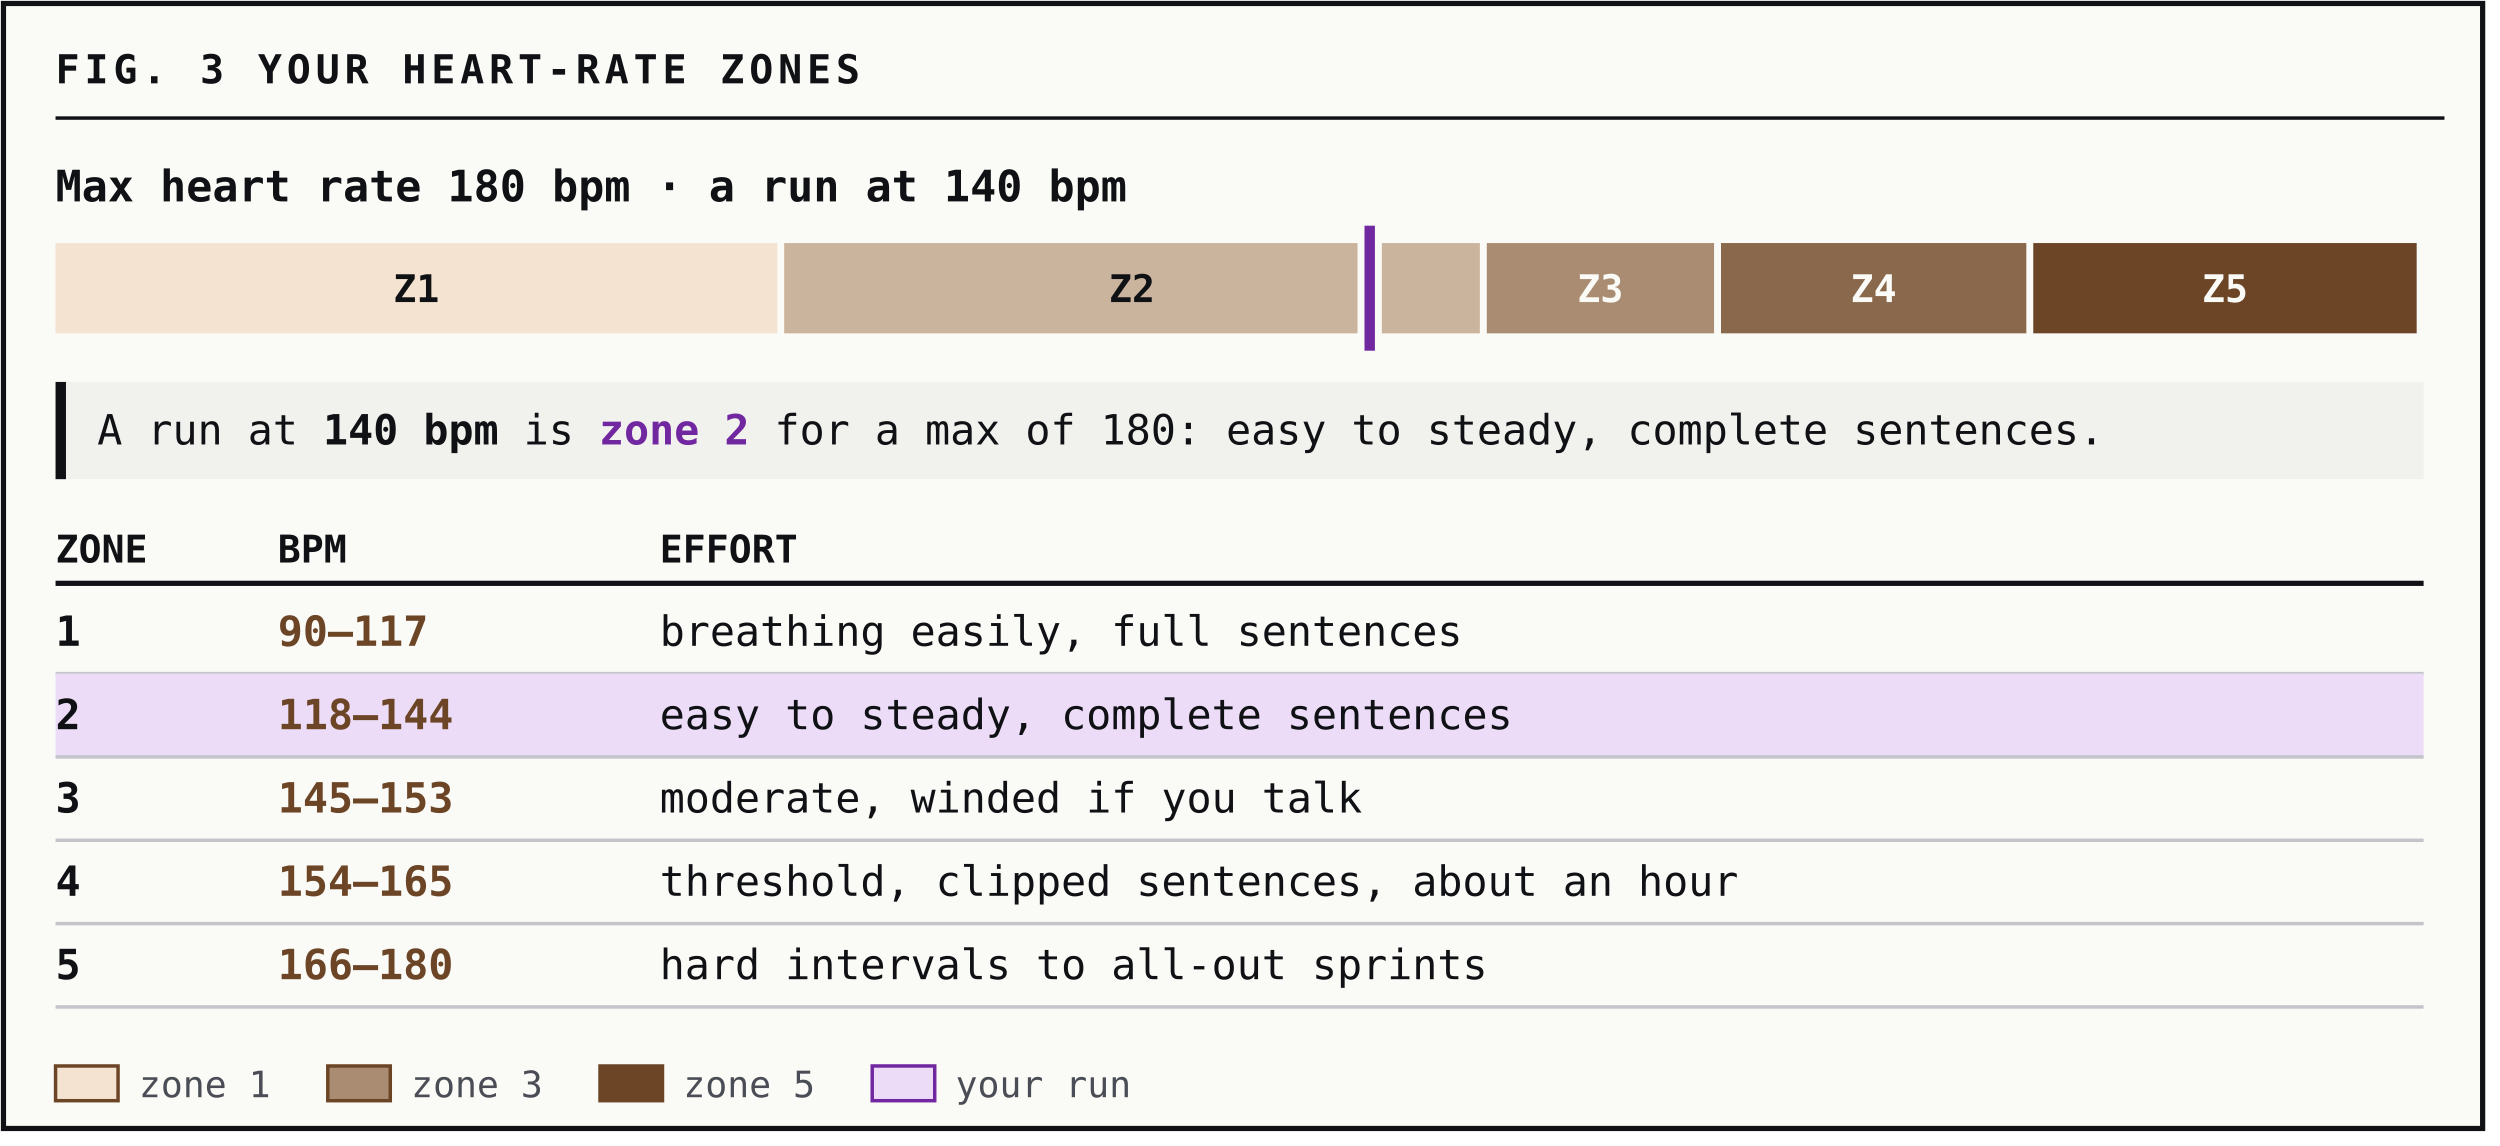
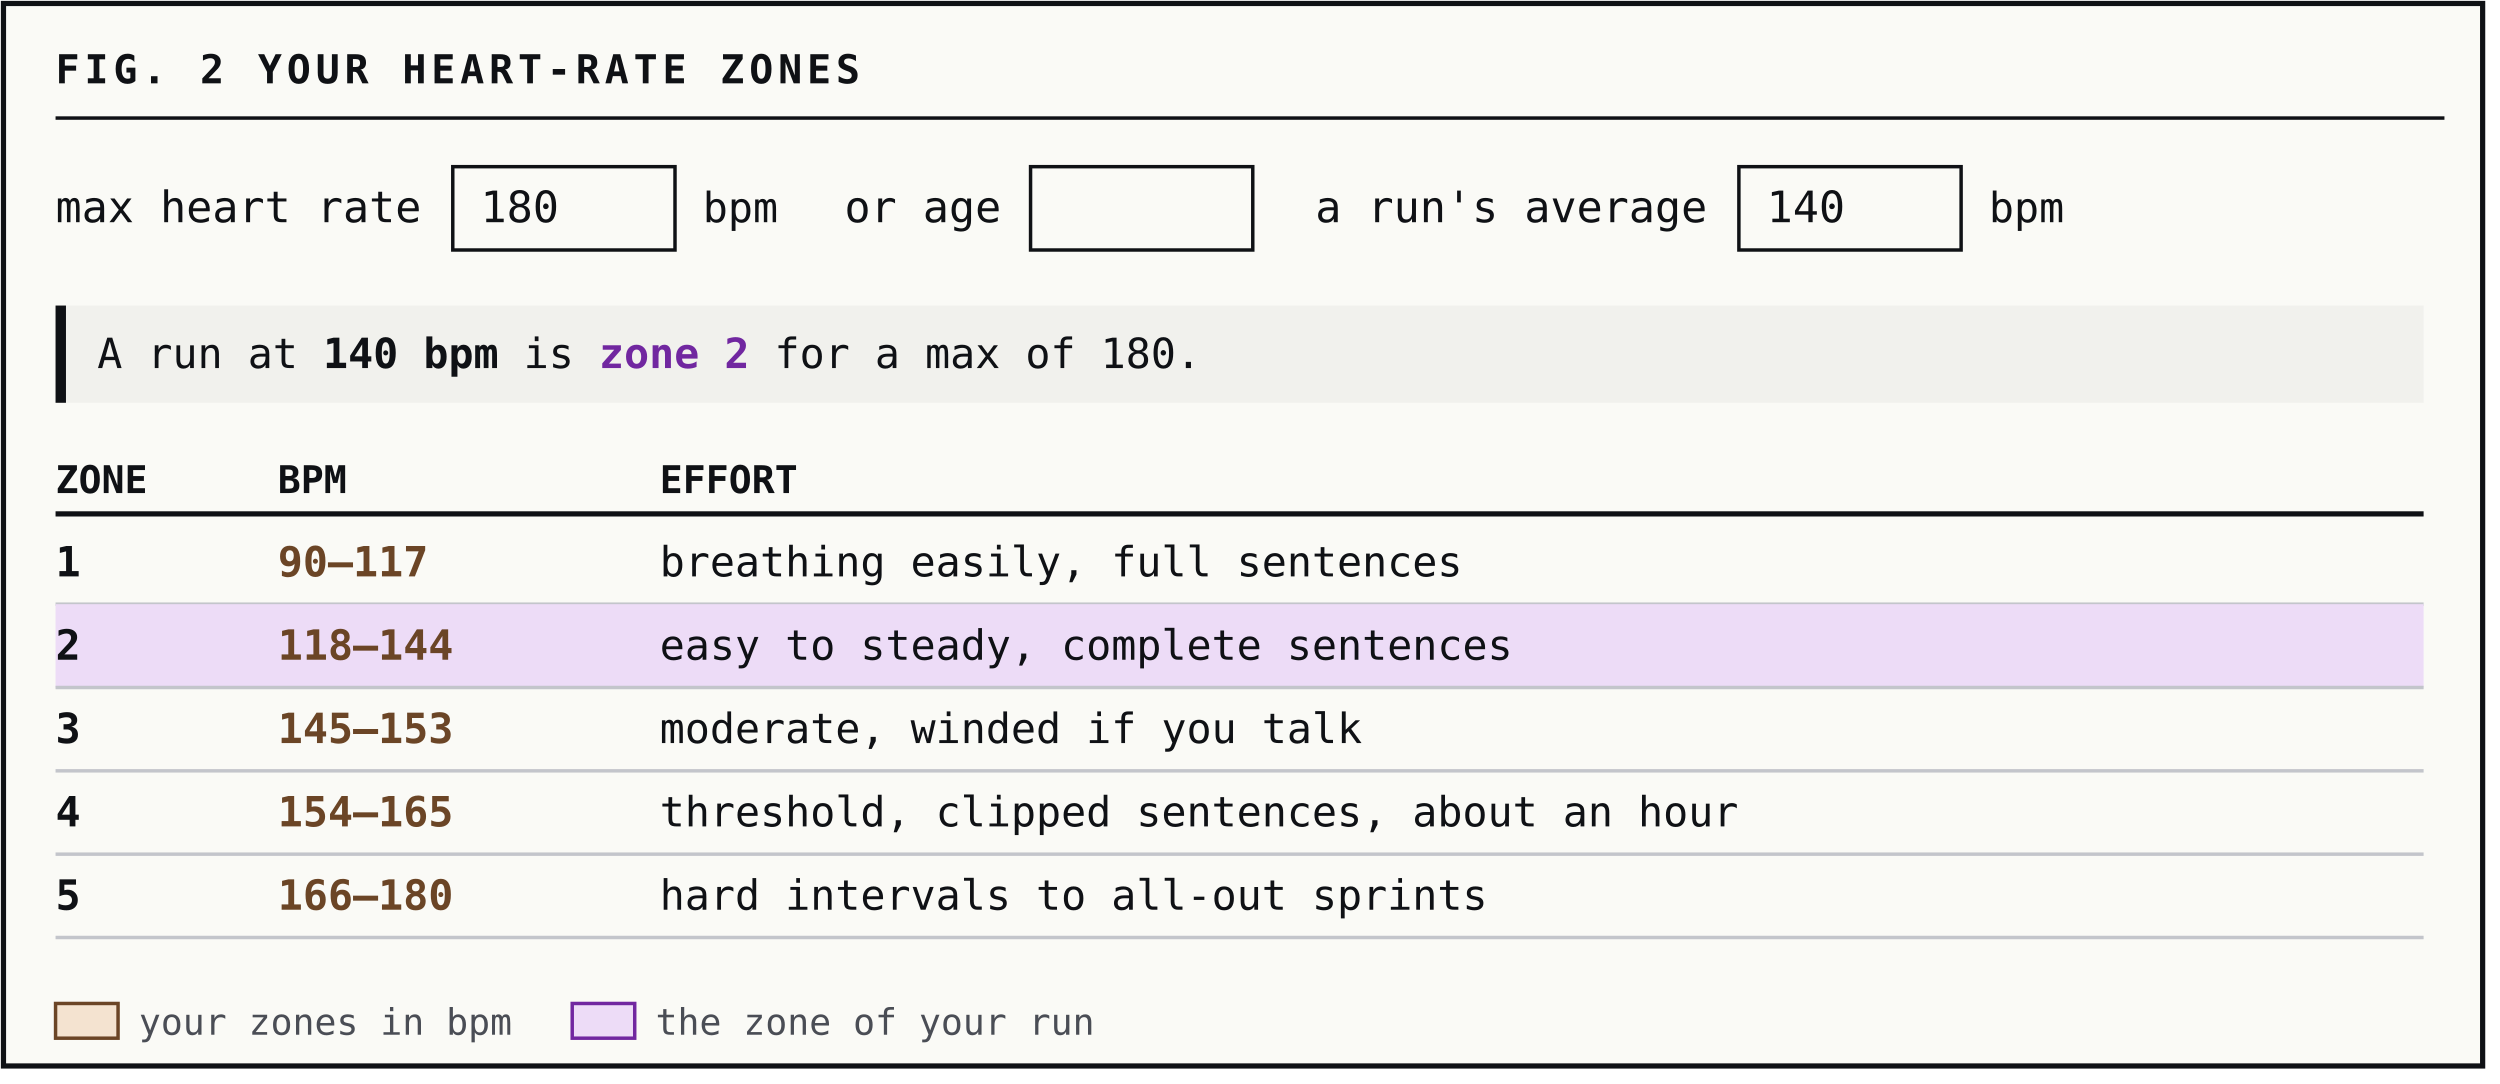
- <svg xmlns="http://www.w3.org/2000/svg" viewBox="0 0 720 330" width="720" height="330" style="font-family:'JetBrains Mono',ui-monospace,Menlo,monospace">
-   <rect x="1" y="1" width="714" height="324" fill="#fafaf6" stroke="#0f1115" stroke-width="1.5" />
-   <text x="16" y="24" font-size="11.5" font-weight="800" letter-spacing="1.4" fill="#0f1115">FIG. 3   YOUR HEART-RATE ZONES</text>
+ <svg xmlns="http://www.w3.org/2000/svg" viewBox="0 0 720 312" width="720" height="312" style="font-family:'JetBrains Mono',ui-monospace,Menlo,monospace">
+   <rect x="1" y="1" width="714" height="306" fill="#fafaf6" stroke="#0f1115" stroke-width="1.5" />
+   <text x="16" y="24" font-size="11.5" font-weight="800" letter-spacing="1.4" fill="#0f1115">FIG. 2   YOUR HEART-RATE ZONES</text>
  <line x1="16" x2="704" y1="34" y2="34" stroke="#0f1115" />
-   <text x="16.0" y="58.0" font-size="12.5" font-weight="800" fill="#0f1115" text-anchor="start">Max heart rate 180 bpm · a run at 140 bpm</text>
-   <rect x="16" y="70" width="207.846" height="26" fill="#f4e3d0" />
-   <text x="119.9" y="87.0" font-size="11" font-weight="800" fill="#0f1115" text-anchor="middle">Z1</text>
-   <rect x="225.846" y="70" width="200.352" height="26" fill="#cbb49d" />
-   <text x="326.0" y="87.0" font-size="11" font-weight="800" fill="#0f1115" text-anchor="middle">Z2</text>
-   <rect x="428.198" y="70" width="65.451" height="26" fill="#a98c72" />
-   <text x="460.9" y="87.0" font-size="11" font-weight="800" fill="#fafaf6" text-anchor="middle">Z3</text>
-   <rect x="495.648" y="70" width="87.934" height="26" fill="#89684b" />
-   <text x="539.6" y="87.0" font-size="11" font-weight="800" fill="#fafaf6" text-anchor="middle">Z4</text>
-   <rect x="585.582" y="70" width="110.418" height="26" fill="#6b4526" />
-   <text x="640.8" y="87.0" font-size="11" font-weight="800" fill="#fafaf6" text-anchor="middle">Z5</text>
-   <rect x="391.973" y="64" width="5" height="38" fill="#7127a0" stroke="#fafaf6" stroke-width="2" />
-   <rect x="16" y="110" width="682" height="28" fill="#f1f1ed" />
-   <rect x="16" y="110" width="3" height="28" fill="#0f1115" />
-   <text x="28.0" y="128.0" font-size="12" font-weight="400" fill="#0f1115" text-anchor="start">A run at <tspan font-weight="800">140 bpm</tspan> is <tspan font-weight="800" fill="#7127a0">zone 2</tspan> for a max of 180: easy to steady, complete sentences.</text>
-   <text x="16.0" y="162.0" font-size="11" font-weight="800" fill="#0f1115" text-anchor="start">ZONE</text>
-   <text x="80.0" y="162.0" font-size="11" font-weight="800" fill="#0f1115" text-anchor="start">BPM</text>
-   <text x="190.0" y="162.0" font-size="11" font-weight="800" fill="#0f1115" text-anchor="start">EFFORT</text>
-   <line x1="16" x2="698" y1="168" y2="168" stroke="#0f1115" stroke-width="1.5" />
-   <text x="16.0" y="186.0" font-size="12" font-weight="800" fill="#0f1115" text-anchor="start">1</text>
-   <text x="80.0" y="186.0" font-size="12" font-weight="800" fill="#6b4526" text-anchor="start">90–117</text>
-   <text x="190.0" y="186.0" font-size="12" font-weight="400" fill="#0f1115" text-anchor="start">breathing easily, full sentences</text>
-   <line x1="16" x2="698" y1="194" y2="194" stroke="#c3c5cb" />
-   <rect x="16" y="194" width="682" height="24" fill="#eddcf7" />
-   <text x="16.0" y="210.0" font-size="12" font-weight="800" fill="#0f1115" text-anchor="start">2</text>
-   <text x="80.0" y="210.0" font-size="12" font-weight="800" fill="#6b4526" text-anchor="start">118–144</text>
-   <text x="190.0" y="210.0" font-size="12" font-weight="400" fill="#0f1115" text-anchor="start">easy to steady, complete sentences</text>
-   <line x1="16" x2="698" y1="218" y2="218" stroke="#c3c5cb" />
-   <text x="16.0" y="234.0" font-size="12" font-weight="800" fill="#0f1115" text-anchor="start">3</text>
-   <text x="80.0" y="234.0" font-size="12" font-weight="800" fill="#6b4526" text-anchor="start">145–153</text>
-   <text x="190.0" y="234.0" font-size="12" font-weight="400" fill="#0f1115" text-anchor="start">moderate, winded if you talk</text>
-   <line x1="16" x2="698" y1="242" y2="242" stroke="#c3c5cb" />
-   <text x="16.0" y="258.0" font-size="12" font-weight="800" fill="#0f1115" text-anchor="start">4</text>
-   <text x="80.0" y="258.0" font-size="12" font-weight="800" fill="#6b4526" text-anchor="start">154–165</text>
-   <text x="190.0" y="258.0" font-size="12" font-weight="400" fill="#0f1115" text-anchor="start">threshold, clipped sentences, about an hour</text>
-   <line x1="16" x2="698" y1="266" y2="266" stroke="#c3c5cb" />
-   <text x="16.0" y="282.0" font-size="12" font-weight="800" fill="#0f1115" text-anchor="start">5</text>
-   <text x="80.0" y="282.0" font-size="12" font-weight="800" fill="#6b4526" text-anchor="start">166–180</text>
-   <text x="190.0" y="282.0" font-size="12" font-weight="400" fill="#0f1115" text-anchor="start">hard intervals to all-out sprints</text>
-   <line x1="16" x2="698" y1="290" y2="290" stroke="#c3c5cb" />
-   <rect x="16" y="307" width="18" height="10" fill="#f4e3d0" stroke="#6b4526" />
-   <text x="40.0" y="316.0" font-size="10.5" font-weight="400" fill="#4a4d55" text-anchor="start">zone 1</text>
-   <rect x="94.4" y="307" width="18" height="10" fill="#a98c72" stroke="#6b4526" />
-   <text x="118.4" y="316.0" font-size="10.5" font-weight="400" fill="#4a4d55" text-anchor="start">zone 3</text>
-   <rect x="172.8" y="307" width="18" height="10" fill="#6b4526" stroke="#6b4526" />
-   <text x="196.8" y="316.0" font-size="10.5" font-weight="400" fill="#4a4d55" text-anchor="start">zone 5</text>
-   <rect x="251.2" y="307" width="18" height="10" fill="#eddcf7" stroke="#7127a0" />
-   <text x="275.2" y="316.0" font-size="10.5" font-weight="400" fill="#4a4d55" text-anchor="start">your run</text>
+   <text x="16.0" y="64.0" font-size="12.5" font-weight="400" fill="#0f1115" text-anchor="start">max heart rate</text>
+   <rect x="130.4" y="48" width="64" height="24" fill="#fafaf6" stroke="#0f1115" />
+   <text x="138.4" y="64.0" font-size="12.5" font-weight="400" fill="#0f1115" text-anchor="start">180</text>
+   <text x="202.4" y="64.0" font-size="12" font-weight="400" fill="#0f1115" text-anchor="start">bpm</text>
+   <text x="243.2" y="64.0" font-size="12.5" font-weight="400" fill="#0f1115" text-anchor="start">or age</text>
+   <rect x="296.8" y="48" width="64" height="24" fill="#fafaf6" stroke="#0f1115" />
+   <text x="304.8" y="64.0" font-size="12.5" font-weight="400" fill="#0f1115" text-anchor="start" />
+   <text x="378.8" y="64.0" font-size="12.5" font-weight="400" fill="#0f1115" text-anchor="start">a run's average</text>
+   <rect x="500.8" y="48" width="64" height="24" fill="#fafaf6" stroke="#0f1115" />
+   <text x="508.8" y="64.0" font-size="12.5" font-weight="400" fill="#0f1115" text-anchor="start">140</text>
+   <text x="572.8" y="64.0" font-size="12" font-weight="400" fill="#0f1115" text-anchor="start">bpm</text>
+   <rect x="16" y="88" width="682" height="28" fill="#f1f1ed" />
+   <rect x="16" y="88" width="3" height="28" fill="#0f1115" />
+   <text x="28.0" y="106.0" font-size="12" font-weight="400" fill="#0f1115" text-anchor="start">A run at <tspan font-weight="800">140 bpm</tspan> is <tspan font-weight="800" fill="#7127a0">zone 2</tspan> for a max of 180.</text>
+   <text x="16.0" y="142.0" font-size="11" font-weight="800" fill="#0f1115" text-anchor="start">ZONE</text>
+   <text x="80.0" y="142.0" font-size="11" font-weight="800" fill="#0f1115" text-anchor="start">BPM</text>
+   <text x="190.0" y="142.0" font-size="11" font-weight="800" fill="#0f1115" text-anchor="start">EFFORT</text>
+   <line x1="16" x2="698" y1="148" y2="148" stroke="#0f1115" stroke-width="1.5" />
+   <text x="16.0" y="166.0" font-size="12" font-weight="800" fill="#0f1115" text-anchor="start">1</text>
+   <text x="80.0" y="166.0" font-size="12" font-weight="800" fill="#6b4526" text-anchor="start">90–117</text>
+   <text x="190.0" y="166.0" font-size="12" font-weight="400" fill="#0f1115" text-anchor="start">breathing easily, full sentences</text>
+   <line x1="16" x2="698" y1="174" y2="174" stroke="#c3c5cb" />
+   <rect x="16" y="174" width="682" height="24" fill="#eddcf7" />
+   <text x="16.0" y="190.0" font-size="12" font-weight="800" fill="#0f1115" text-anchor="start">2</text>
+   <text x="80.0" y="190.0" font-size="12" font-weight="800" fill="#6b4526" text-anchor="start">118–144</text>
+   <text x="190.0" y="190.0" font-size="12" font-weight="400" fill="#0f1115" text-anchor="start">easy to steady, complete sentences</text>
+   <line x1="16" x2="698" y1="198" y2="198" stroke="#c3c5cb" />
+   <text x="16.0" y="214.0" font-size="12" font-weight="800" fill="#0f1115" text-anchor="start">3</text>
+   <text x="80.0" y="214.0" font-size="12" font-weight="800" fill="#6b4526" text-anchor="start">145–153</text>
+   <text x="190.0" y="214.0" font-size="12" font-weight="400" fill="#0f1115" text-anchor="start">moderate, winded if you talk</text>
+   <line x1="16" x2="698" y1="222" y2="222" stroke="#c3c5cb" />
+   <text x="16.0" y="238.0" font-size="12" font-weight="800" fill="#0f1115" text-anchor="start">4</text>
+   <text x="80.0" y="238.0" font-size="12" font-weight="800" fill="#6b4526" text-anchor="start">154–165</text>
+   <text x="190.0" y="238.0" font-size="12" font-weight="400" fill="#0f1115" text-anchor="start">threshold, clipped sentences, about an hour</text>
+   <line x1="16" x2="698" y1="246" y2="246" stroke="#c3c5cb" />
+   <text x="16.0" y="262.0" font-size="12" font-weight="800" fill="#0f1115" text-anchor="start">5</text>
+   <text x="80.0" y="262.0" font-size="12" font-weight="800" fill="#6b4526" text-anchor="start">166–180</text>
+   <text x="190.0" y="262.0" font-size="12" font-weight="400" fill="#0f1115" text-anchor="start">hard intervals to all-out sprints</text>
+   <line x1="16" x2="698" y1="270" y2="270" stroke="#c3c5cb" />
+   <rect x="16" y="289" width="18" height="10" fill="#f4e3d0" stroke="#6b4526" />
+   <text x="40.0" y="298.0" font-size="10.5" font-weight="400" fill="#4a4d55" text-anchor="start">your zones in bpm</text>
+   <rect x="164.8" y="289" width="18" height="10" fill="#eddcf7" stroke="#7127a0" />
+   <text x="188.8" y="298.0" font-size="10.5" font-weight="400" fill="#4a4d55" text-anchor="start">the zone of your run</text>
</svg>
